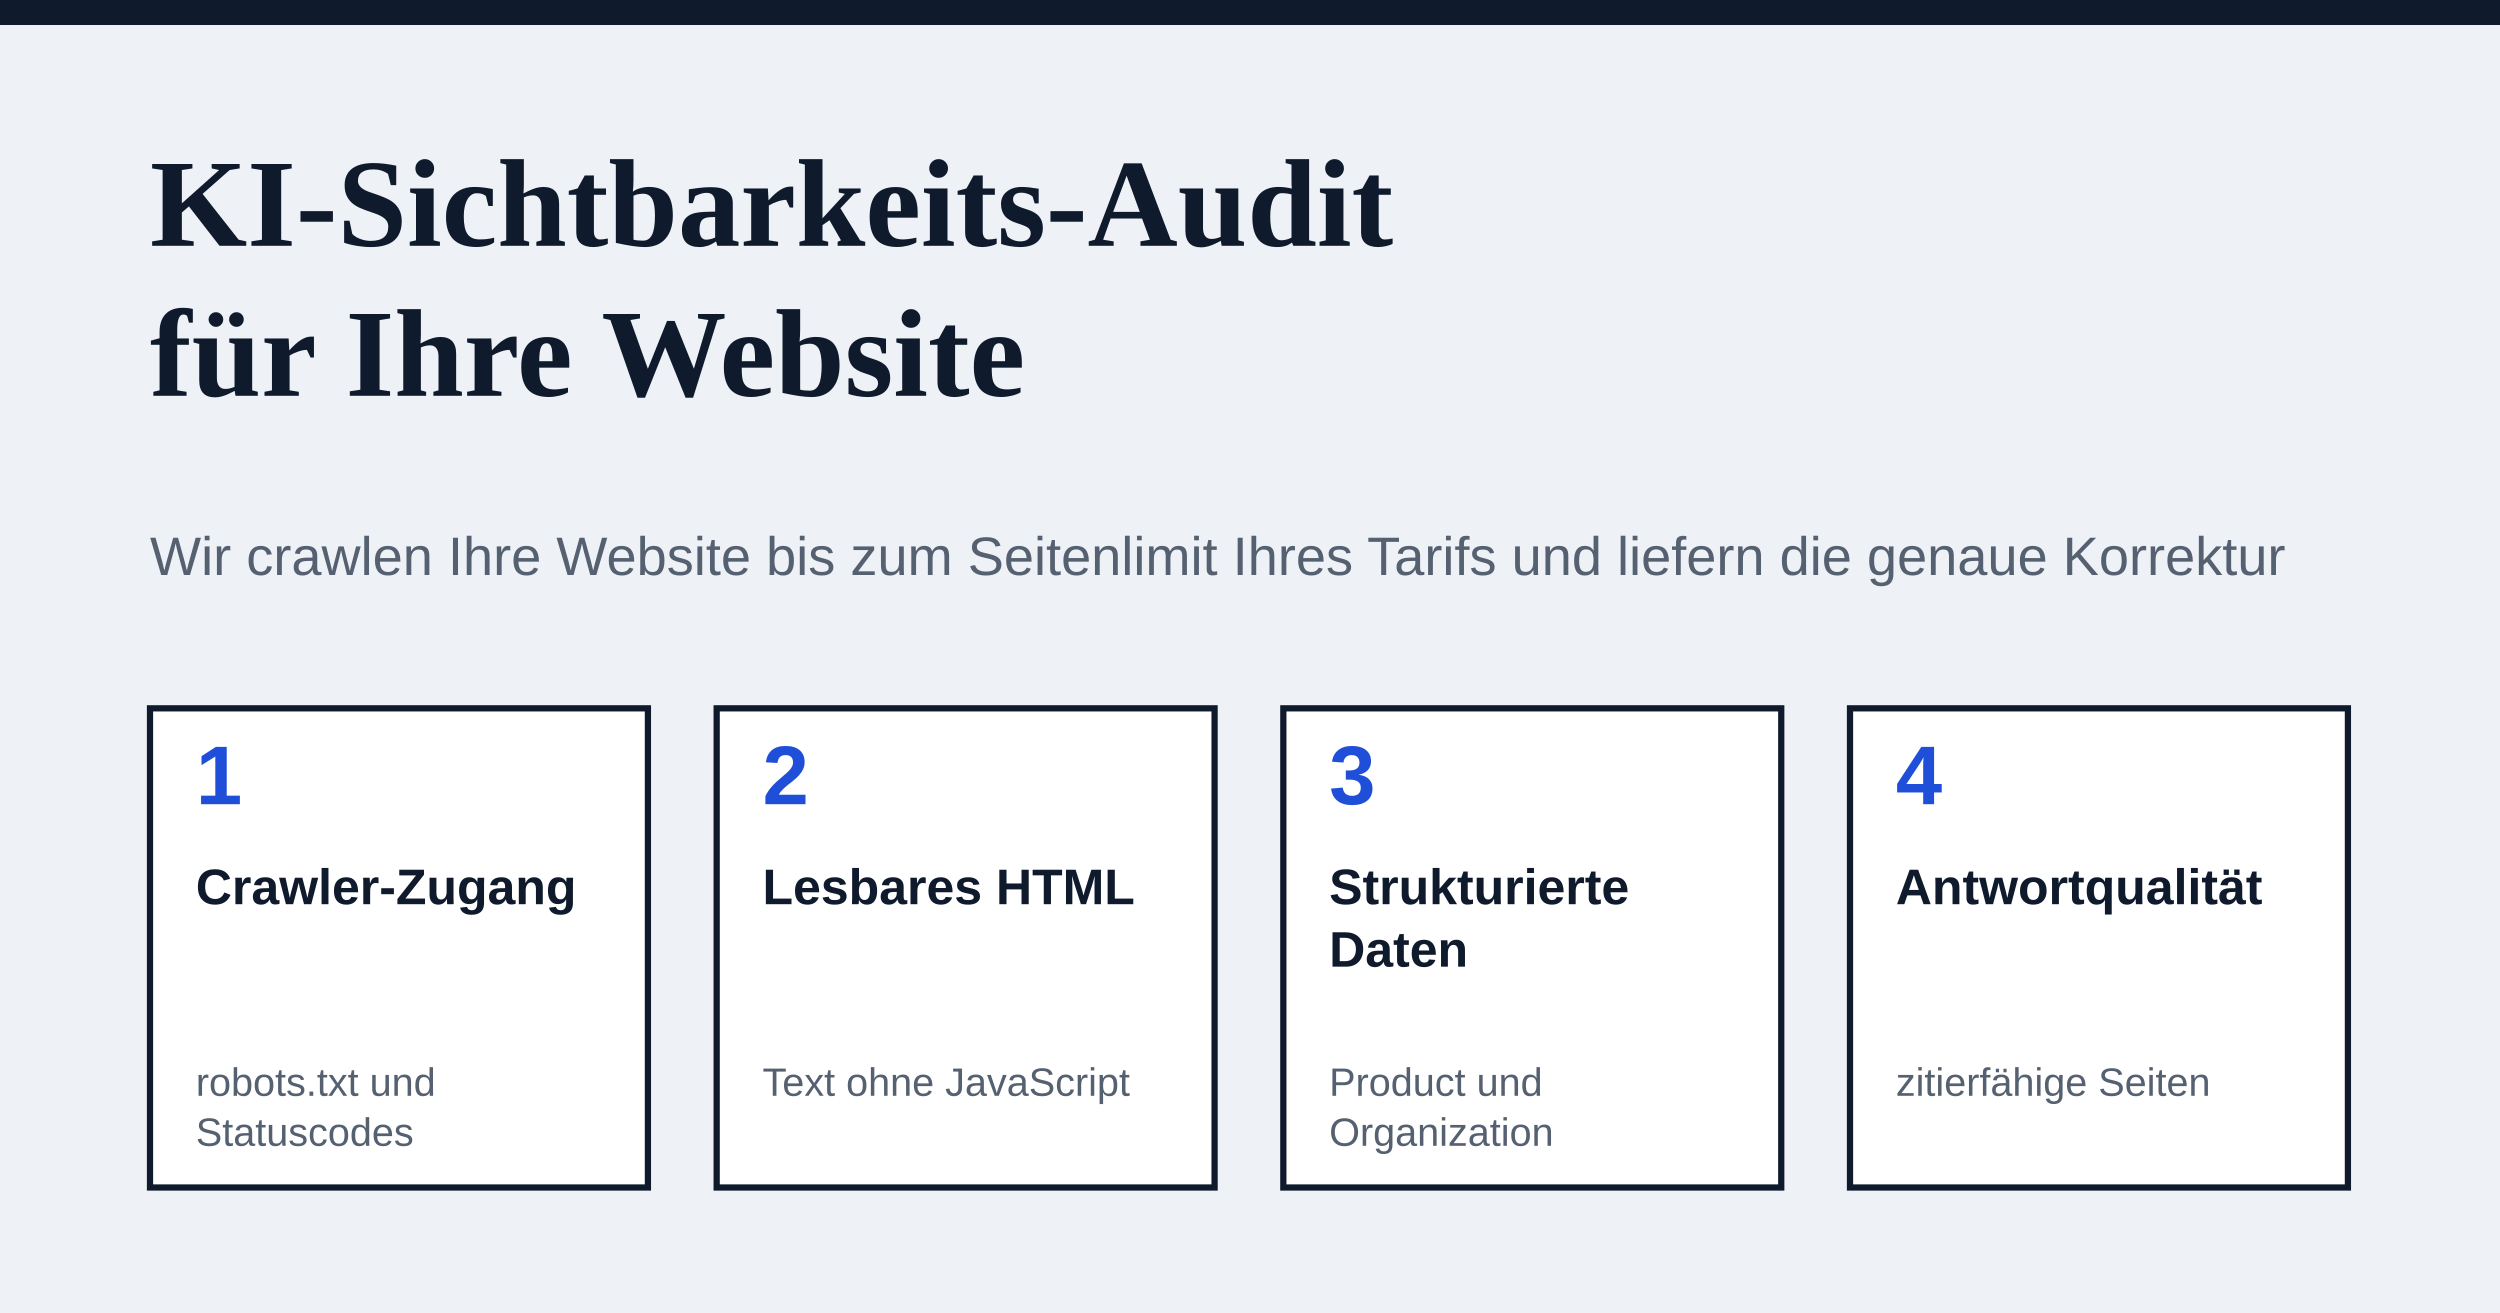
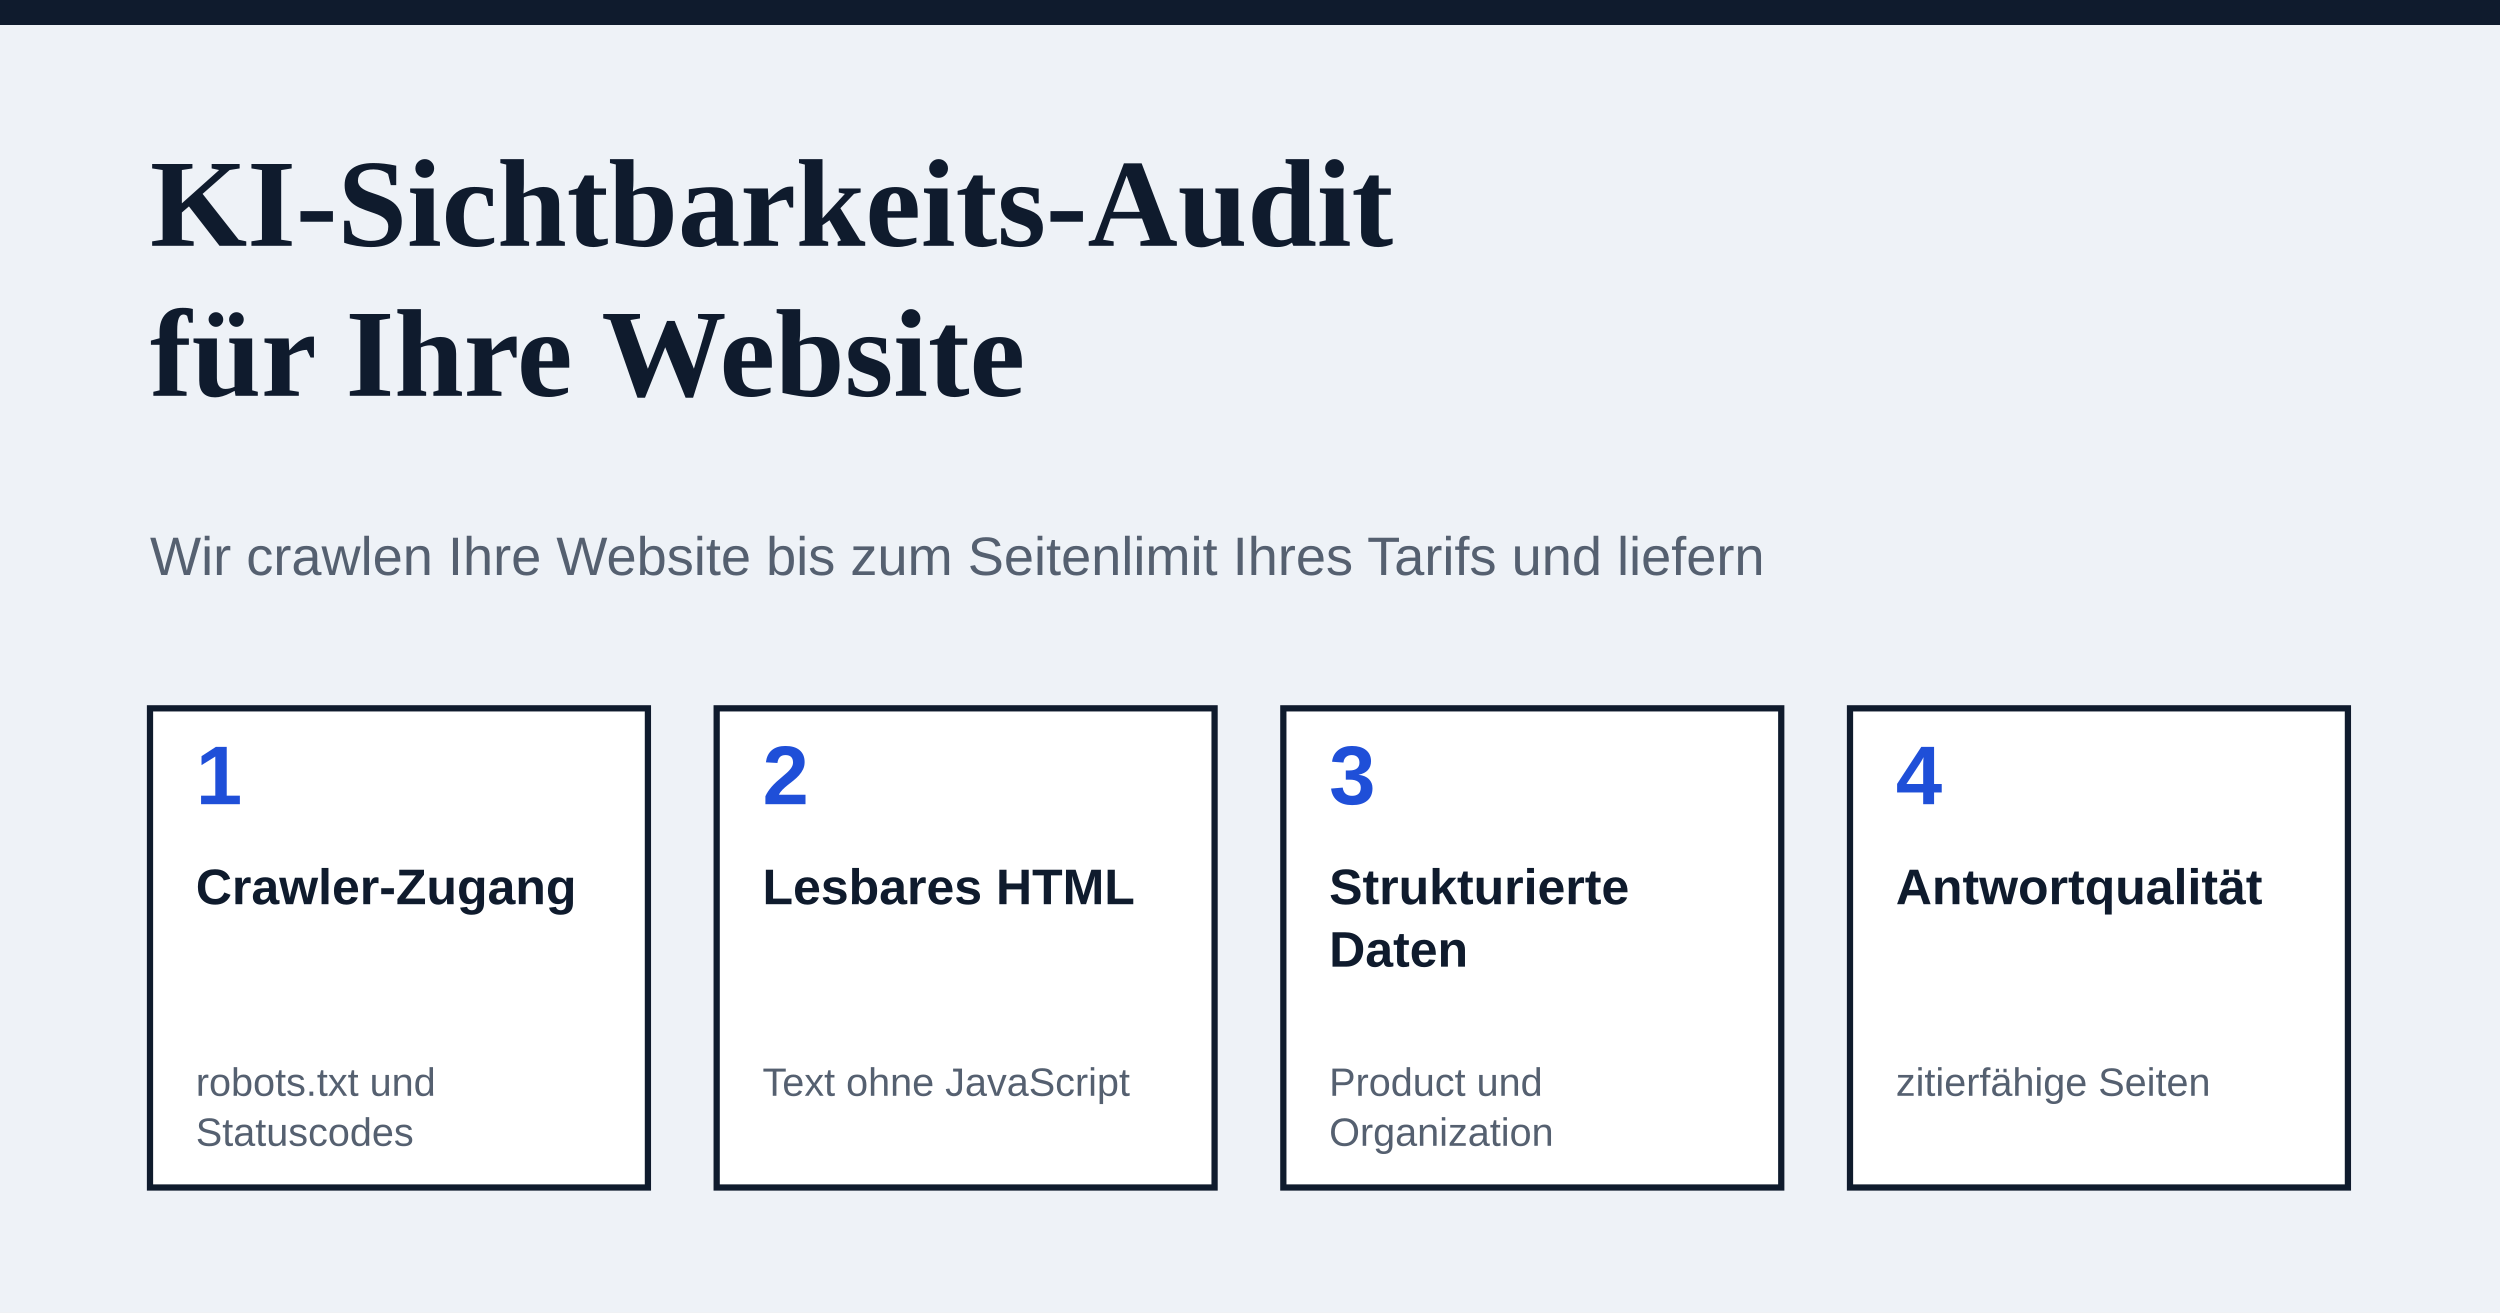
<svg xmlns="http://www.w3.org/2000/svg" viewBox="0 0 1200 630" width="1200" height="630" role="img" aria-labelledby="t d">
  <rect width="1200" height="630" fill="#EEF2F7" />
  <rect width="1200" height="12" fill="#0F1B2D" />
  <text x="72" y="118" font-family="Georgia,'Times New Roman',serif" font-size="60" font-weight="600" fill="#0F1B2D">KI-Sichtbarkeits-Audit</text>
  <text x="72" y="190" font-family="Georgia,'Times New Roman',serif" font-size="60" font-weight="600" fill="#0F1B2D">für Ihre Website</text>
-   <text x="72" y="276" font-family="system-ui,Arial,sans-serif" font-size="26" fill="#556070">Wir crawlen Ihre Website bis zum Seitenlimit Ihres Tarifs und liefern die genaue Korrektur</text>
+   <text x="72" y="276" font-family="system-ui,Arial,sans-serif" font-size="26" fill="#556070">Wir crawlen Ihre Website bis zum Seitenlimit Ihres Tarifs und liefern </text>
  <g font-family="system-ui,Arial,sans-serif" fill="#0F1B2D">
    <rect x="72" y="340" width="239" height="230" fill="#fff" stroke="#0F1B2D" stroke-width="3" />
    <text x="94" y="386" font-size="40" font-weight="600" fill="#1F4FD8">1</text>
    <text x="94" y="434" font-size="24" font-weight="600">Crawler-Zugang</text>
    <text x="94" y="526" font-size="19" fill="#556070">robots.txt und</text>
    <text x="94" y="550" font-size="19" fill="#556070">Statuscodes</text>
    <rect x="344" y="340" width="239" height="230" fill="#fff" stroke="#0F1B2D" stroke-width="3" />
    <text x="366" y="386" font-size="40" font-weight="600" fill="#1F4FD8">2</text>
    <text x="366" y="434" font-size="24" font-weight="600">Lesbares HTML</text>
    <text x="366" y="526" font-size="19" fill="#556070">Text ohne JavaScript</text>
    <rect x="616" y="340" width="239" height="230" fill="#fff" stroke="#0F1B2D" stroke-width="3" />
    <text x="638" y="386" font-size="40" font-weight="600" fill="#1F4FD8">3</text>
    <text x="638" y="434" font-size="24" font-weight="600">Strukturierte</text>
    <text x="638" y="464" font-size="24" font-weight="600">Daten</text>
    <text x="638" y="526" font-size="19" fill="#556070">Product und</text>
    <text x="638" y="550" font-size="19" fill="#556070">Organization</text>
    <rect x="888" y="340" width="239" height="230" fill="#fff" stroke="#0F1B2D" stroke-width="3" />
    <text x="910" y="386" font-size="40" font-weight="600" fill="#1F4FD8">4</text>
    <text x="910" y="434" font-size="24" font-weight="600">Antwortqualität</text>
    <text x="910" y="526" font-size="19" fill="#556070">zitierfähige Seiten</text>
  </g>
</svg>
